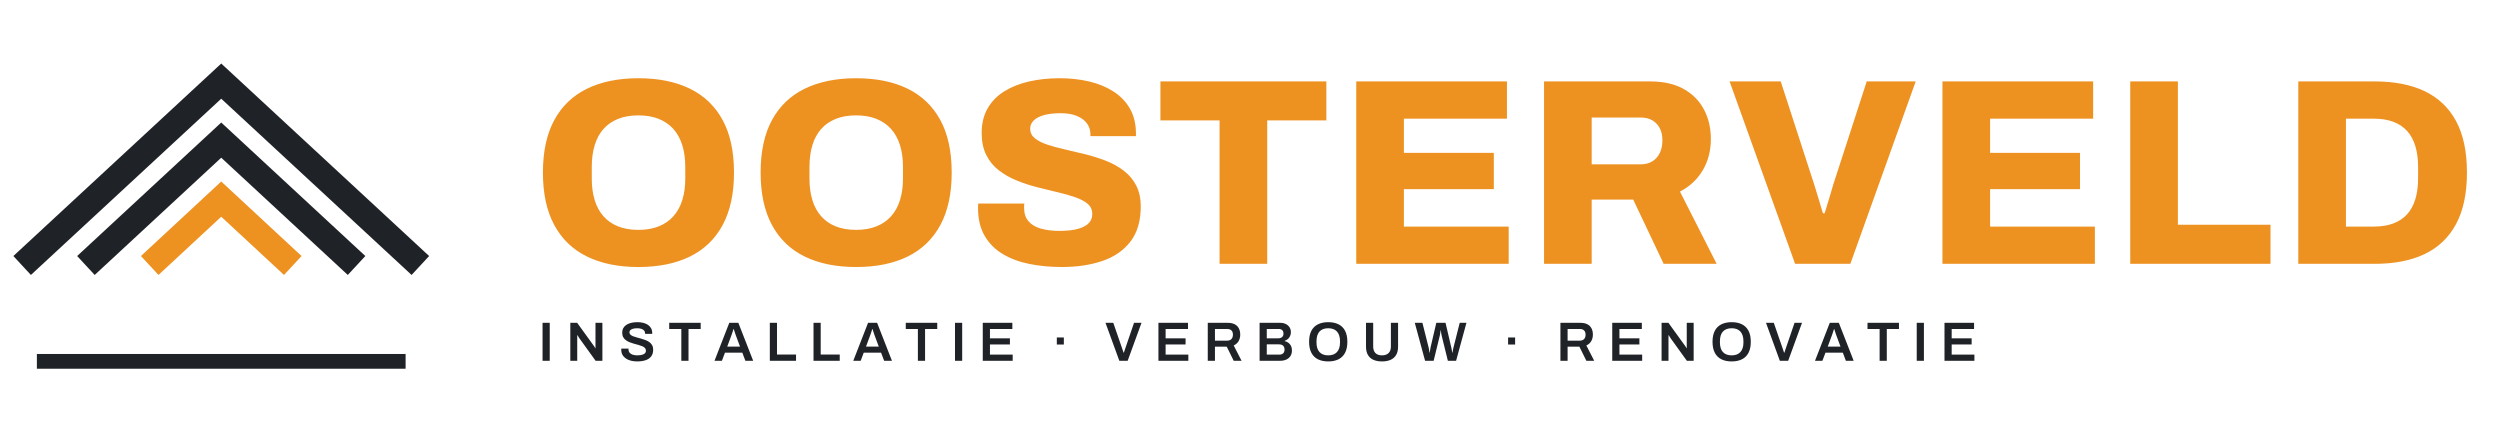
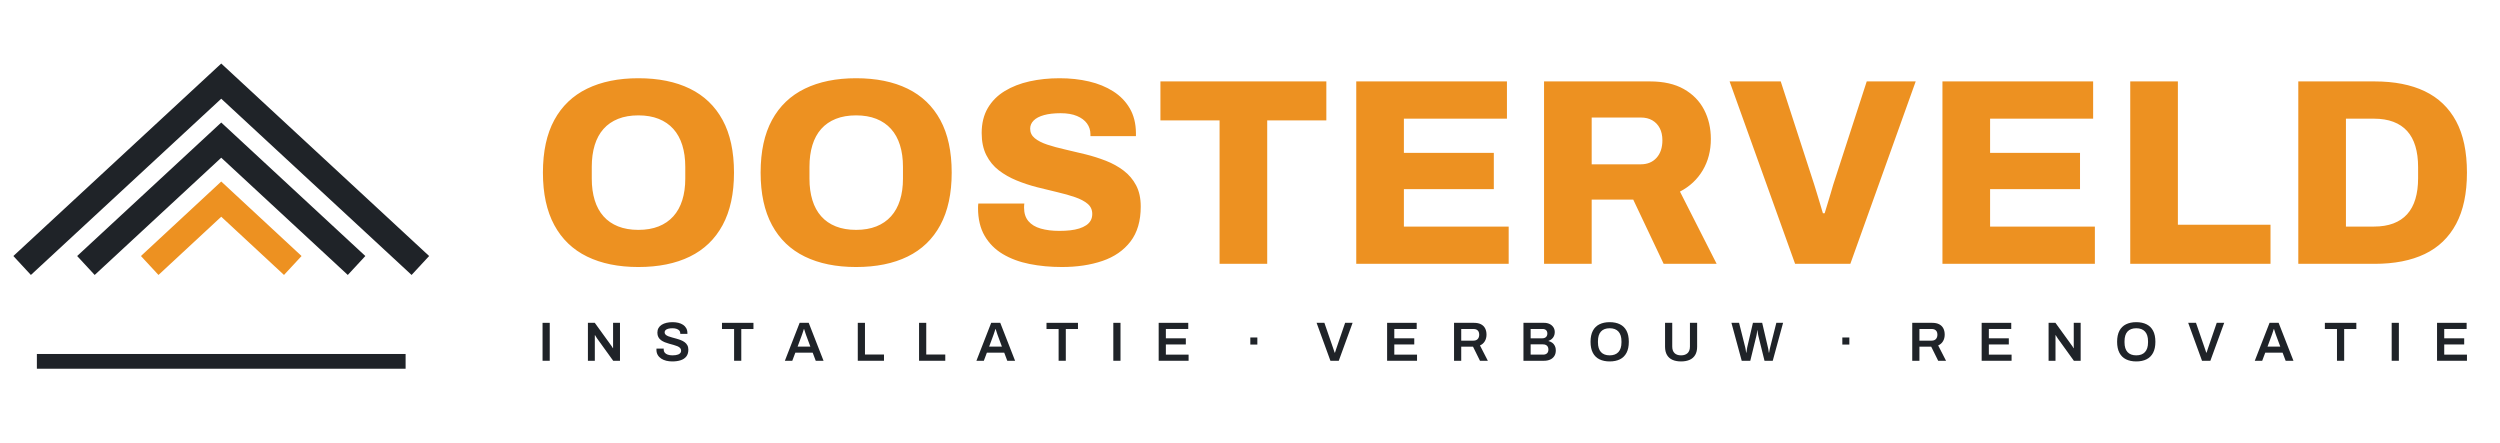
<svg xmlns="http://www.w3.org/2000/svg" viewBox="0 0 678 120" width="678" height="120" role="img" aria-label="Oosterveld">
  <g transform="translate(0 8)">
    <path d="M6 64 L60 14 L114 64" fill="none" stroke="#1F2328" stroke-width="7" stroke-linejoin="miter" stroke-miterlimit="10" />
    <path d="M23.3 64 L60 30 L96.7 64" fill="none" stroke="#1F2328" stroke-width="7" stroke-linejoin="miter" stroke-miterlimit="10" />
    <path d="M40.6 64 L60 46 L79.4 64" fill="none" stroke="#ED9121" stroke-width="7" stroke-linejoin="miter" stroke-miterlimit="10" />
    <path d="M10 90 H110" fill="none" stroke="#1F2328" stroke-width="4" />
  </g>
  <path fill="#ED9121" d="M173.13 72.415Q165.035 72.415 159.223 69.584Q153.412 66.754 150.326 61.046Q147.24 55.338 147.24 46.816Q147.24 38.221 150.326 32.55Q153.412 26.878 159.223 24.047Q165.035 21.217 173.13 21.217Q181.298 21.217 187.093 24.047Q192.888 26.878 195.974 32.55Q199.06 38.221 199.06 46.816Q199.06 55.338 195.974 61.046Q192.888 66.754 187.093 69.584Q181.298 72.415 173.13 72.415ZM173.13 62.343Q176.248 62.343 178.623 61.4Q180.997 60.457 182.608 58.665Q184.22 56.874 185.032 54.29Q185.845 51.706 185.845 48.462V45.235Q185.845 41.959 185.032 39.358Q184.22 36.758 182.608 34.966Q180.997 33.175 178.623 32.232Q176.248 31.289 173.13 31.289Q170.012 31.289 167.638 32.232Q165.263 33.175 163.672 34.966Q162.08 36.758 161.284 39.358Q160.488 41.959 160.488 45.235V48.462Q160.488 51.706 161.284 54.29Q162.08 56.874 163.672 58.665Q165.263 60.457 167.638 61.4Q170.012 62.343 173.13 62.343ZM232.17 72.415Q224.075 72.415 218.263 69.584Q212.452 66.754 209.366 61.046Q206.28 55.338 206.28 46.816Q206.28 38.221 209.366 32.55Q212.452 26.878 218.263 24.047Q224.075 21.217 232.17 21.217Q240.338 21.217 246.133 24.047Q251.928 26.878 255.014 32.55Q258.1 38.221 258.1 46.816Q258.1 55.338 255.014 61.046Q251.928 66.754 246.133 69.584Q240.338 72.415 232.17 72.415ZM232.17 62.343Q235.288 62.343 237.663 61.4Q240.037 60.457 241.648 58.665Q243.26 56.874 244.072 54.29Q244.885 51.706 244.885 48.462V45.235Q244.885 41.959 244.072 39.358Q243.26 36.758 241.648 34.966Q240.037 33.175 237.663 32.232Q235.288 31.289 232.17 31.289Q229.052 31.289 226.678 32.232Q224.303 33.175 222.712 34.966Q221.12 36.758 220.324 39.358Q219.528 41.959 219.528 45.235V48.462Q219.528 51.706 220.324 54.29Q221.12 56.874 222.712 58.665Q224.303 60.457 226.678 61.4Q229.052 62.343 232.17 62.343ZM287.98 72.415Q283.328 72.415 279.212 71.593Q275.096 70.772 271.962 68.903Q268.828 67.034 267.035 63.955Q265.242 60.876 265.242 56.401Q265.242 56.126 265.258 55.792Q265.275 55.457 265.314 55.202H277.798Q277.759 55.425 277.742 55.742Q277.726 56.06 277.726 56.309Q277.726 58.568 278.898 59.966Q280.071 61.365 282.252 61.991Q284.433 62.617 287.296 62.617Q288.85 62.617 290.216 62.466Q291.583 62.315 292.68 61.97Q293.777 61.626 294.583 61.085Q295.388 60.544 295.803 59.785Q296.219 59.025 296.219 58.023Q296.219 56.326 294.962 55.271Q293.705 54.216 291.568 53.476Q289.431 52.735 286.756 52.116Q284.082 51.497 281.225 50.764Q278.368 50.031 275.694 48.934Q273.019 47.838 270.882 46.195Q268.745 44.553 267.488 42.062Q266.231 39.572 266.231 36.071Q266.231 32.145 267.883 29.318Q269.535 26.492 272.47 24.702Q275.405 22.912 279.22 22.064Q283.035 21.217 287.361 21.217Q291.595 21.217 295.322 22.084Q299.049 22.951 301.908 24.774Q304.768 26.596 306.397 29.394Q308.027 32.192 308.066 36.053V36.917H295.726V36.432Q295.726 34.775 294.799 33.491Q293.871 32.208 292.073 31.455Q290.274 30.702 287.642 30.702Q284.988 30.702 283.134 31.216Q281.28 31.73 280.33 32.683Q279.38 33.637 279.38 34.895Q279.38 36.46 280.637 37.489Q281.894 38.517 284.031 39.225Q286.169 39.932 288.843 40.535Q291.517 41.137 294.374 41.848Q297.232 42.559 299.906 43.599Q302.58 44.64 304.717 46.26Q306.855 47.88 308.111 50.256Q309.368 52.632 309.368 56.023Q309.368 61.88 306.59 65.498Q303.812 69.117 298.978 70.766Q294.145 72.415 287.98 72.415ZM330.748 71.551V32.649H314.706V22.081H359.704V32.649H343.668V71.551ZM367.815 71.551V22.081H408.683V32.186H380.736V41.458H405.124V51.289H380.736V61.446H409.154V71.551ZM418.746 71.551V22.081H447.477Q452.988 22.081 456.647 24.148Q460.305 26.216 462.144 29.75Q463.984 33.285 463.984 37.691Q463.984 42.476 461.784 46.184Q459.585 49.892 455.605 51.959L465.555 71.551H451.183L442.933 54.13H431.666V71.551ZM431.666 44.56H444.996Q447.657 44.56 449.249 42.805Q450.841 41.05 450.841 38.043Q450.841 36.136 450.133 34.771Q449.426 33.405 448.122 32.639Q446.818 31.873 444.996 31.873H431.666ZM486.831 71.551 469.066 22.081H482.935L492.01 50.039Q492.298 50.876 492.704 52.282Q493.109 53.687 493.573 55.161Q494.037 56.635 494.371 57.83H494.848Q495.181 56.746 495.61 55.328Q496.038 53.91 496.463 52.501Q496.888 51.092 497.176 50.072L506.257 22.081H519.538L501.812 71.551ZM526.791 71.551V22.081H567.659V32.186H539.712V41.458H564.1V51.289H539.712V61.446H568.13V71.551ZM577.722 71.551V22.081H590.642V60.95H615.763V71.551ZM623.298 71.551V22.081H643.998Q652.034 22.081 657.596 24.745Q663.159 27.409 666.098 32.864Q669.036 38.32 669.036 46.816Q669.036 55.24 666.098 60.731Q663.159 66.223 657.596 68.887Q652.034 71.551 643.998 71.551ZM636.218 61.446H643.841Q646.828 61.446 649.081 60.595Q651.334 59.743 652.821 58.096Q654.308 56.448 655.048 53.989Q655.789 51.529 655.789 48.351V45.313Q655.789 42.103 655.048 39.643Q654.308 37.183 652.821 35.536Q651.334 33.889 649.081 33.037Q646.828 32.186 643.841 32.186H636.218Z" />
-   <path fill="#1F2328" d="M147.14 97.841V87.551H149.09V97.841ZM154.67 97.841V87.551H156.53L160.925 93.626Q161.0 93.716 161.105 93.874Q161.21 94.031 161.3 94.181Q161.39 94.331 161.42 94.421H161.495Q161.495 94.211 161.495 94.016Q161.495 93.821 161.495 93.626V87.551H163.37V97.841H161.525L157.115 91.721Q156.995 91.541 156.838 91.279Q156.68 91.016 156.62 90.911H156.545Q156.545 91.106 156.545 91.309Q156.545 91.511 156.545 91.721V97.841ZM172.79 98.021Q171.935 98.021 171.155 97.834Q170.375 97.646 169.775 97.249Q169.175 96.851 168.83 96.259Q168.485 95.666 168.485 94.856Q168.485 94.766 168.493 94.676Q168.5 94.586 168.5 94.541H170.465Q170.465 94.571 170.457 94.654Q170.45 94.736 170.45 94.796Q170.45 95.291 170.735 95.644Q171.02 95.996 171.56 96.184Q172.1 96.371 172.835 96.371Q173.33 96.371 173.713 96.311Q174.095 96.251 174.373 96.139Q174.65 96.026 174.83 95.869Q175.01 95.711 175.093 95.516Q175.175 95.321 175.175 95.096Q175.175 94.661 174.905 94.376Q174.635 94.091 174.178 93.896Q173.72 93.701 173.142 93.544Q172.565 93.386 171.957 93.221Q171.35 93.056 170.772 92.824Q170.195 92.591 169.738 92.261Q169.28 91.931 169.01 91.429Q168.74 90.926 168.74 90.221Q168.74 89.501 169.048 88.961Q169.355 88.421 169.917 88.069Q170.48 87.716 171.23 87.544Q171.98 87.371 172.865 87.371Q173.69 87.371 174.418 87.544Q175.145 87.716 175.7 88.084Q176.255 88.451 176.57 89.014Q176.885 89.576 176.885 90.356V90.536H174.95V90.386Q174.95 89.951 174.688 89.651Q174.425 89.351 173.952 89.186Q173.48 89.021 172.85 89.021Q172.175 89.021 171.695 89.149Q171.215 89.276 170.96 89.524Q170.705 89.771 170.705 90.131Q170.705 90.506 170.975 90.761Q171.245 91.016 171.702 91.196Q172.16 91.376 172.738 91.526Q173.315 91.676 173.923 91.849Q174.53 92.021 175.108 92.246Q175.685 92.471 176.142 92.809Q176.6 93.146 176.87 93.641Q177.14 94.136 177.14 94.826Q177.14 95.981 176.578 96.686Q176.015 97.391 175.033 97.706Q174.05 98.021 172.79 98.021ZM184.775 97.841V89.231H181.49V87.551H190.025V89.231H186.725V97.841ZM193.775 97.841 197.78 87.551H200.24L204.26 97.841H202.145L201.32 95.651H196.61L195.785 97.841ZM197.225 94.001H200.69L199.655 91.211Q199.595 91.061 199.513 90.829Q199.43 90.596 199.34 90.319Q199.25 90.041 199.16 89.756Q199.07 89.471 198.995 89.246H198.92Q198.83 89.546 198.703 89.936Q198.575 90.326 198.455 90.671Q198.335 91.016 198.26 91.211ZM208.775 97.841V87.551H210.725V96.146H215.885V97.841ZM220.625 97.841V87.551H222.575V96.146H227.735V97.841ZM231.41 97.841 235.415 87.551H237.875L241.895 97.841H239.78L238.955 95.651H234.245L233.42 97.841ZM234.86 94.001H238.325L237.29 91.211Q237.23 91.061 237.148 90.829Q237.065 90.596 236.975 90.319Q236.885 90.041 236.795 89.756Q236.705 89.471 236.63 89.246H236.555Q236.465 89.546 236.338 89.936Q236.21 90.326 236.09 90.671Q235.97 91.016 235.895 91.211ZM248.93 97.841V89.231H245.645V87.551H254.18V89.231H250.88V97.841ZM258.995 97.841V87.551H260.945V97.841ZM266.525 97.841V87.551H274.55V89.216H268.475V91.751H273.89V93.416H268.475V96.176H274.64V97.841ZM286.61 93.446V91.526H288.515V93.446ZM303.56 97.841 299.81 87.551H301.925L304.37 94.631Q304.43 94.781 304.49 94.976Q304.55 95.171 304.61 95.344Q304.67 95.516 304.715 95.651H304.79Q304.835 95.531 304.888 95.366Q304.94 95.201 305.0 95.014Q305.06 94.826 305.12 94.646L307.55 87.551H309.575L305.825 97.841ZM314.165 97.841V87.551H322.19V89.216H316.115V91.751H321.53V93.416H316.115V96.176H322.28V97.841ZM327.545 97.841V87.551H332.96Q334.1 87.551 334.85 87.941Q335.6 88.331 335.975 89.051Q336.35 89.771 336.35 90.746Q336.35 91.751 335.9 92.524Q335.45 93.296 334.58 93.686L336.71 97.841H334.58L332.69 94.016H329.495V97.841ZM329.495 92.381H332.81Q333.56 92.381 333.965 91.946Q334.37 91.511 334.37 90.746Q334.37 90.251 334.19 89.913Q334.01 89.576 333.665 89.396Q333.32 89.216 332.81 89.216H329.495ZM341.6 97.841V87.551H347.21Q348.035 87.551 348.688 87.866Q349.34 88.181 349.715 88.751Q350.09 89.321 350.09 90.086Q350.09 90.671 349.865 91.151Q349.64 91.631 349.258 91.954Q348.875 92.276 348.395 92.441V92.501Q348.965 92.621 349.415 92.959Q349.865 93.296 350.12 93.814Q350.375 94.331 350.375 95.006Q350.375 95.966 349.948 96.596Q349.52 97.226 348.808 97.534Q348.095 97.841 347.21 97.841ZM343.55 96.176H346.955Q347.57 96.176 347.968 95.839Q348.365 95.501 348.365 94.781Q348.365 94.361 348.2 94.046Q348.035 93.731 347.697 93.559Q347.36 93.386 346.835 93.386H343.55ZM343.55 91.751H346.7Q347.15 91.751 347.458 91.586Q347.765 91.421 347.923 91.136Q348.08 90.851 348.08 90.506Q348.08 89.846 347.728 89.531Q347.375 89.216 346.805 89.216H343.55ZM360.215 98.021Q358.61 98.021 357.44 97.444Q356.27 96.866 355.648 95.681Q355.025 94.496 355.025 92.696Q355.025 90.881 355.648 89.704Q356.27 88.526 357.44 87.949Q358.61 87.371 360.215 87.371Q361.835 87.371 362.998 87.949Q364.16 88.526 364.783 89.704Q365.405 90.881 365.405 92.696Q365.405 94.496 364.783 95.681Q364.16 96.866 362.998 97.444Q361.835 98.021 360.215 98.021ZM360.215 96.371Q360.995 96.371 361.587 96.146Q362.18 95.921 362.585 95.478Q362.99 95.036 363.2 94.383Q363.41 93.731 363.41 92.876V92.546Q363.41 91.676 363.2 91.016Q362.99 90.356 362.585 89.913Q362.18 89.471 361.587 89.246Q360.995 89.021 360.215 89.021Q359.435 89.021 358.842 89.246Q358.25 89.471 357.845 89.913Q357.44 90.356 357.238 91.016Q357.035 91.676 357.035 92.546V92.876Q357.035 93.731 357.238 94.383Q357.44 95.036 357.845 95.478Q358.25 95.921 358.842 96.146Q359.435 96.371 360.215 96.371ZM374.795 98.021Q373.445 98.021 372.47 97.586Q371.495 97.151 370.977 96.259Q370.46 95.366 370.46 94.031V87.551H372.41V93.971Q372.41 95.156 373.032 95.764Q373.655 96.371 374.795 96.371Q375.935 96.371 376.572 95.764Q377.21 95.156 377.21 93.971V87.551H379.16V94.031Q379.16 95.366 378.635 96.259Q378.11 97.151 377.135 97.586Q376.16 98.021 374.795 98.021ZM386.48 97.841 383.69 87.551H385.76L387.425 94.166Q387.47 94.316 387.515 94.579Q387.56 94.841 387.605 95.126Q387.65 95.411 387.68 95.636H387.755Q387.785 95.456 387.808 95.246Q387.83 95.036 387.868 94.826Q387.905 94.616 387.935 94.444Q387.965 94.271 387.98 94.166L389.525 87.551H392.03L393.575 94.166Q393.62 94.316 393.665 94.579Q393.71 94.841 393.755 95.126Q393.8 95.411 393.83 95.636H393.905Q393.935 95.471 393.972 95.269Q394.01 95.066 394.048 94.864Q394.085 94.661 394.13 94.481Q394.175 94.301 394.205 94.166L395.87 87.551H397.7L394.895 97.841H392.66L390.995 91.091Q390.95 90.881 390.898 90.604Q390.845 90.326 390.808 90.049Q390.77 89.771 390.74 89.561H390.68Q390.665 89.786 390.628 90.079Q390.59 90.371 390.545 90.641Q390.5 90.911 390.455 91.091L388.805 97.841ZM408.995 93.446V91.526H410.9V93.446ZM423.185 97.841V87.551H428.6Q429.74 87.551 430.49 87.941Q431.24 88.331 431.615 89.051Q431.99 89.771 431.99 90.746Q431.99 91.751 431.54 92.524Q431.09 93.296 430.22 93.686L432.35 97.841H430.22L428.33 94.016H425.135V97.841ZM425.135 92.381H428.45Q429.2 92.381 429.605 91.946Q430.01 91.511 430.01 90.746Q430.01 90.251 429.83 89.913Q429.65 89.576 429.305 89.396Q428.96 89.216 428.45 89.216H425.135ZM437.24 97.841V87.551H445.265V89.216H439.19V91.751H444.605V93.416H439.19V96.176H445.355V97.841ZM450.62 97.841V87.551H452.48L456.875 93.626Q456.95 93.716 457.055 93.874Q457.16 94.031 457.25 94.181Q457.34 94.331 457.37 94.421H457.445Q457.445 94.211 457.445 94.016Q457.445 93.821 457.445 93.626V87.551H459.32V97.841H457.475L453.065 91.721Q452.945 91.541 452.788 91.279Q452.63 91.016 452.57 90.911H452.495Q452.495 91.106 452.495 91.309Q452.495 91.511 452.495 91.721V97.841ZM469.625 98.021Q468.02 98.021 466.85 97.444Q465.68 96.866 465.058 95.681Q464.435 94.496 464.435 92.696Q464.435 90.881 465.058 89.704Q465.68 88.526 466.85 87.949Q468.02 87.371 469.625 87.371Q471.245 87.371 472.408 87.949Q473.57 88.526 474.193 89.704Q474.815 90.881 474.815 92.696Q474.815 94.496 474.193 95.681Q473.57 96.866 472.408 97.444Q471.245 98.021 469.625 98.021ZM469.625 96.371Q470.405 96.371 470.998 96.146Q471.59 95.921 471.995 95.478Q472.4 95.036 472.61 94.383Q472.82 93.731 472.82 92.876V92.546Q472.82 91.676 472.61 91.016Q472.4 90.356 471.995 89.913Q471.59 89.471 470.998 89.246Q470.405 89.021 469.625 89.021Q468.845 89.021 468.253 89.246Q467.66 89.471 467.255 89.913Q466.85 90.356 466.648 91.016Q466.445 91.676 466.445 92.546V92.876Q466.445 93.731 466.648 94.383Q466.85 95.036 467.255 95.478Q467.66 95.921 468.253 96.146Q468.845 96.371 469.625 96.371ZM482.69 97.841 478.94 87.551H481.055L483.5 94.631Q483.56 94.781 483.62 94.976Q483.68 95.171 483.74 95.344Q483.8 95.516 483.845 95.651H483.92Q483.965 95.531 484.018 95.366Q484.07 95.201 484.13 95.014Q484.19 94.826 484.25 94.646L486.68 87.551H488.705L484.955 97.841ZM492.23 97.841 496.235 87.551H498.695L502.715 97.841H500.6L499.775 95.651H495.065L494.24 97.841ZM495.68 94.001H499.145L498.11 91.211Q498.05 91.061 497.968 90.829Q497.885 90.596 497.795 90.319Q497.705 90.041 497.615 89.756Q497.525 89.471 497.45 89.246H497.375Q497.285 89.546 497.158 89.936Q497.03 90.326 496.91 90.671Q496.79 91.016 496.715 91.211ZM509.75 97.841V89.231H506.465V87.551H515V89.231H511.7V97.841ZM519.815 97.841V87.551H521.765V97.841ZM527.345 97.841V87.551H535.37V89.216H529.295V91.751H534.71V93.416H529.295V96.176H535.46V97.841Z" />
+   <g>
+     <path fill="#1F2328" transform="translate(0.000 0)" d="M147.14 97.841V87.551H149.09V97.841Z" />
+     <path fill="#1F2328" transform="translate(4.771 0)" d="M154.67 97.841V87.551H156.53L160.925 93.626Q161.0 93.716 161.105 93.874Q161.21 94.031 161.3 94.181Q161.39 94.331 161.42 94.421H161.495Q161.495 94.211 161.495 94.016Q161.495 93.821 161.495 93.626V87.551H163.37V97.841H161.525L157.115 91.721Q156.995 91.541 156.838 91.279Q156.68 91.016 156.62 90.911H156.545Q156.545 91.106 156.545 91.309Q156.545 91.511 156.545 91.721V97.841Z" />
+     <path fill="#1F2328" transform="translate(9.541 0)" d="M172.79 98.021Q171.935 98.021 171.155 97.834Q170.375 97.646 169.775 97.249Q169.175 96.851 168.83 96.259Q168.485 95.666 168.485 94.856Q168.485 94.766 168.493 94.676Q168.5 94.586 168.5 94.541H170.465Q170.465 94.571 170.457 94.654Q170.45 94.736 170.45 94.796Q170.45 95.291 170.735 95.644Q171.02 95.996 171.56 96.184Q172.1 96.371 172.835 96.371Q173.33 96.371 173.713 96.311Q174.095 96.251 174.373 96.139Q174.65 96.026 174.83 95.869Q175.01 95.711 175.093 95.516Q175.175 95.321 175.175 95.096Q175.175 94.661 174.905 94.376Q174.635 94.091 174.178 93.896Q173.72 93.701 173.142 93.544Q172.565 93.386 171.957 93.221Q171.35 93.056 170.772 92.824Q170.195 92.591 169.738 92.261Q169.28 91.931 169.01 91.429Q168.74 90.926 168.74 90.221Q168.74 89.501 169.048 88.961Q169.355 88.421 169.917 88.069Q170.48 87.716 171.23 87.544Q171.98 87.371 172.865 87.371Q173.69 87.371 174.418 87.544Q175.145 87.716 175.7 88.084Q176.255 88.451 176.57 89.014Q176.885 89.576 176.885 90.356V90.536H174.95V90.386Q174.95 89.951 174.688 89.651Q174.425 89.351 173.952 89.186Q173.48 89.021 172.85 89.021Q172.175 89.021 171.695 89.149Q171.215 89.276 170.96 89.524Q170.705 89.771 170.705 90.131Q170.705 90.506 170.975 90.761Q171.245 91.016 171.702 91.196Q172.16 91.376 172.738 91.526Q173.315 91.676 173.923 91.849Q174.53 92.021 175.108 92.246Q175.685 92.471 176.142 92.809Q176.6 93.146 176.87 93.641Q177.14 94.136 177.14 94.826Q177.14 95.981 176.578 96.686Q176.015 97.391 175.033 97.706Q174.05 98.021 172.79 98.021Z" />
+     <path fill="#1F2328" transform="translate(14.312 0)" d="M184.775 97.841V89.231H181.49V87.551H190.025V89.231H186.725V97.841Z" />
+     <path fill="#1F2328" transform="translate(19.083 0)" d="M193.775 97.841 197.78 87.551H200.24L204.26 97.841H202.145L201.32 95.651H196.61L195.785 97.841ZM197.225 94.001H200.69L199.655 91.211Q199.595 91.061 199.513 90.829Q199.43 90.596 199.34 90.319Q199.25 90.041 199.16 89.756Q199.07 89.471 198.995 89.246H198.92Q198.83 89.546 198.703 89.936Q198.575 90.326 198.455 90.671Q198.335 91.016 198.26 91.211Z" />
+     <path fill="#1F2328" transform="translate(23.854 0)" d="M208.775 97.841V87.551H210.725V96.146H215.885V97.841Z" />
+     <path fill="#1F2328" transform="translate(28.624 0)" d="M220.625 97.841V87.551H222.575V96.146H227.735V97.841Z" />
+     <path fill="#1F2328" transform="translate(33.395 0)" d="M231.41 97.841 235.415 87.551H237.875L241.895 97.841H239.78L238.955 95.651H234.245L233.42 97.841ZM234.86 94.001H238.325L237.29 91.211Q237.23 91.061 237.148 90.829Q237.065 90.596 236.975 90.319Q236.885 90.041 236.795 89.756Q236.705 89.471 236.63 89.246H236.555Q236.465 89.546 236.338 89.936Q236.21 90.326 236.09 90.671Q235.97 91.016 235.895 91.211Z" />
+     <path fill="#1F2328" transform="translate(38.166 0)" d="M248.93 97.841V89.231H245.645V87.551H254.18V89.231H250.88V97.841Z" />
+     <path fill="#1F2328" transform="translate(42.936 0)" d="M258.995 97.841V87.551H260.945V97.841Z" />
+     <path fill="#1F2328" transform="translate(47.707 0)" d="M266.525 97.841V87.551H274.55V89.216H268.475V91.751H273.89V93.416H268.475V96.176H274.64V97.841Z" />
+     <path fill="#1F2328" transform="translate(52.478 0)" d="M286.61 93.446V91.526H288.515V93.446Z" />
+     <path fill="#1F2328" transform="translate(57.249 0)" d="M303.56 97.841 299.81 87.551H301.925L304.37 94.631Q304.43 94.781 304.49 94.976Q304.55 95.171 304.61 95.344Q304.67 95.516 304.715 95.651H304.79Q304.835 95.531 304.888 95.366Q304.94 95.201 305.0 95.014Q305.06 94.826 305.12 94.646L307.55 87.551H309.575L305.825 97.841Z" />
+     <path fill="#1F2328" transform="translate(62.019 0)" d="M314.165 97.841V87.551H322.19V89.216H316.115V91.751H321.53V93.416H316.115V96.176H322.28V97.841Z" />
+     <path fill="#1F2328" transform="translate(66.790 0)" d="M327.545 97.841V87.551H332.96Q334.1 87.551 334.85 87.941Q335.6 88.331 335.975 89.051Q336.35 89.771 336.35 90.746Q336.35 91.751 335.9 92.524Q335.45 93.296 334.58 93.686L336.71 97.841H334.58L332.69 94.016H329.495V97.841ZM329.495 92.381H332.81Q333.56 92.381 333.965 91.946Q334.37 91.511 334.37 90.746Q334.37 90.251 334.19 89.913Q334.01 89.576 333.665 89.396Q333.32 89.216 332.81 89.216H329.495Z" />
+     <path fill="#1F2328" transform="translate(71.561 0)" d="M341.6 97.841V87.551H347.21Q348.035 87.551 348.688 87.866Q349.34 88.181 349.715 88.751Q350.09 89.321 350.09 90.086Q350.09 90.671 349.865 91.151Q349.64 91.631 349.258 91.954Q348.875 92.276 348.395 92.441V92.501Q348.965 92.621 349.415 92.959Q349.865 93.296 350.12 93.814Q350.375 94.331 350.375 95.006Q350.375 95.966 349.948 96.596Q349.52 97.226 348.808 97.534Q348.095 97.841 347.21 97.841ZM343.55 96.176H346.955Q347.57 96.176 347.968 95.839Q348.365 95.501 348.365 94.781Q348.365 94.361 348.2 94.046Q348.035 93.731 347.697 93.559Q347.36 93.386 346.835 93.386H343.55ZM343.55 91.751H346.7Q347.15 91.751 347.458 91.586Q347.765 91.421 347.923 91.136Q348.08 90.851 348.08 90.506Q348.08 89.846 347.728 89.531Q347.375 89.216 346.805 89.216H343.55Z" />
+     <path fill="#1F2328" transform="translate(76.331 0)" d="M360.215 98.021Q358.61 98.021 357.44 97.444Q356.27 96.866 355.648 95.681Q355.025 94.496 355.025 92.696Q355.025 90.881 355.648 89.704Q356.27 88.526 357.44 87.949Q358.61 87.371 360.215 87.371Q361.835 87.371 362.998 87.949Q364.16 88.526 364.783 89.704Q365.405 90.881 365.405 92.696Q365.405 94.496 364.783 95.681Q364.16 96.866 362.998 97.444Q361.835 98.021 360.215 98.021ZM360.215 96.371Q360.995 96.371 361.587 96.146Q362.18 95.921 362.585 95.478Q362.99 95.036 363.2 94.383Q363.41 93.731 363.41 92.876V92.546Q363.41 91.676 363.2 91.016Q362.99 90.356 362.585 89.913Q362.18 89.471 361.587 89.246Q360.995 89.021 360.215 89.021Q359.435 89.021 358.842 89.246Q358.25 89.471 357.845 89.913Q357.44 90.356 357.238 91.016Q357.035 91.676 357.035 92.546V92.876Q357.035 93.731 357.238 94.383Q357.44 95.036 357.845 95.478Q358.25 95.921 358.842 96.146Q359.435 96.371 360.215 96.371Z" />
+     <path fill="#1F2328" transform="translate(81.102 0)" d="M374.795 98.021Q373.445 98.021 372.47 97.586Q371.495 97.151 370.977 96.259Q370.46 95.366 370.46 94.031V87.551H372.41V93.971Q372.41 95.156 373.032 95.764Q373.655 96.371 374.795 96.371Q375.935 96.371 376.572 95.764Q377.21 95.156 377.21 93.971V87.551H379.16V94.031Q379.16 95.366 378.635 96.259Q378.11 97.151 377.135 97.586Q376.16 98.021 374.795 98.021Z" />
+     <path fill="#1F2328" transform="translate(85.873 0)" d="M386.48 97.841 383.69 87.551H385.76L387.425 94.166Q387.47 94.316 387.515 94.579Q387.56 94.841 387.605 95.126Q387.65 95.411 387.68 95.636H387.755Q387.785 95.456 387.808 95.246Q387.83 95.036 387.868 94.826Q387.905 94.616 387.935 94.444Q387.965 94.271 387.98 94.166L389.525 87.551H392.03L393.575 94.166Q393.62 94.316 393.665 94.579Q393.71 94.841 393.755 95.126Q393.8 95.411 393.83 95.636H393.905Q393.935 95.471 393.972 95.269Q394.01 95.066 394.048 94.864Q394.085 94.661 394.13 94.481Q394.175 94.301 394.205 94.166L395.87 87.551H397.7L394.895 97.841H392.66L390.995 91.091Q390.95 90.881 390.898 90.604Q390.845 90.326 390.808 90.049Q390.77 89.771 390.74 89.561H390.68Q390.665 89.786 390.628 90.079Q390.59 90.371 390.545 90.641Q390.5 90.911 390.455 91.091L388.805 97.841Z" />
+     <path fill="#1F2328" transform="translate(90.644 0)" d="M408.995 93.446V91.526H410.9V93.446Z" />
+     <path fill="#1F2328" transform="translate(95.414 0)" d="M423.185 97.841V87.551H428.6Q429.74 87.551 430.49 87.941Q431.24 88.331 431.615 89.051Q431.99 89.771 431.99 90.746Q431.99 91.751 431.54 92.524Q431.09 93.296 430.22 93.686L432.35 97.841H430.22L428.33 94.016H425.135V97.841ZM425.135 92.381H428.45Q429.2 92.381 429.605 91.946Q430.01 91.511 430.01 90.746Q430.01 90.251 429.83 89.913Q429.65 89.576 429.305 89.396Q428.96 89.216 428.45 89.216H425.135Z" />
+     <path fill="#1F2328" transform="translate(100.185 0)" d="M437.24 97.841V87.551H445.265V89.216H439.19V91.751H444.605V93.416H439.19V96.176H445.355V97.841Z" />
+     <path fill="#1F2328" transform="translate(104.956 0)" d="M450.62 97.841V87.551H452.48L456.875 93.626Q456.95 93.716 457.055 93.874Q457.16 94.031 457.25 94.181Q457.34 94.331 457.37 94.421H457.445Q457.445 94.211 457.445 94.016Q457.445 93.821 457.445 93.626V87.551H459.32V97.841H457.475L453.065 91.721Q452.945 91.541 452.788 91.279Q452.63 91.016 452.57 90.911H452.495Q452.495 91.106 452.495 91.309Q452.495 91.511 452.495 91.721V97.841Z" />
+     <path fill="#1F2328" transform="translate(109.726 0)" d="M469.625 98.021Q468.02 98.021 466.85 97.444Q465.68 96.866 465.058 95.681Q464.435 94.496 464.435 92.696Q464.435 90.881 465.058 89.704Q465.68 88.526 466.85 87.949Q468.02 87.371 469.625 87.371Q471.245 87.371 472.408 87.949Q473.57 88.526 474.193 89.704Q474.815 90.881 474.815 92.696Q474.815 94.496 474.193 95.681Q473.57 96.866 472.408 97.444Q471.245 98.021 469.625 98.021ZM469.625 96.371Q470.405 96.371 470.998 96.146Q471.59 95.921 471.995 95.478Q472.4 95.036 472.61 94.383Q472.82 93.731 472.82 92.876V92.546Q472.82 91.676 472.61 91.016Q472.4 90.356 471.995 89.913Q471.59 89.471 470.998 89.246Q470.405 89.021 469.625 89.021Q468.845 89.021 468.253 89.246Q467.66 89.471 467.255 89.913Q466.85 90.356 466.648 91.016Q466.445 91.676 466.445 92.546V92.876Q466.445 93.731 466.648 94.383Q466.85 95.036 467.255 95.478Q467.66 95.921 468.253 96.146Q468.845 96.371 469.625 96.371Z" />
+     <path fill="#1F2328" transform="translate(114.497 0)" d="M482.69 97.841 478.94 87.551H481.055L483.5 94.631Q483.56 94.781 483.62 94.976Q483.68 95.171 483.74 95.344Q483.8 95.516 483.845 95.651H483.92Q483.965 95.531 484.018 95.366Q484.07 95.201 484.13 95.014Q484.19 94.826 484.25 94.646L486.68 87.551H488.705L484.955 97.841Z" />
+     <path fill="#1F2328" transform="translate(119.268 0)" d="M492.23 97.841 496.235 87.551H498.695L502.715 97.841H500.6L499.775 95.651H495.065L494.24 97.841ZM495.68 94.001H499.145L498.11 91.211Q498.05 91.061 497.968 90.829Q497.885 90.596 497.795 90.319Q497.705 90.041 497.615 89.756Q497.525 89.471 497.45 89.246H497.375Q497.285 89.546 497.158 89.936Q497.03 90.326 496.91 90.671Q496.79 91.016 496.715 91.211Z" />
+     <path fill="#1F2328" transform="translate(124.039 0)" d="M509.75 97.841V89.231H506.465V87.551H515V89.231H511.7V97.841Z" />
+     <path fill="#1F2328" transform="translate(128.809 0)" d="M519.815 97.841V87.551H521.765V97.841Z" />
+     <path fill="#1F2328" transform="translate(133.580 0)" d="M527.345 97.841V87.551H535.37V89.216H529.295V91.751H534.71V93.416H529.295V96.176H535.46V97.841Z" />
+   </g>
</svg>
